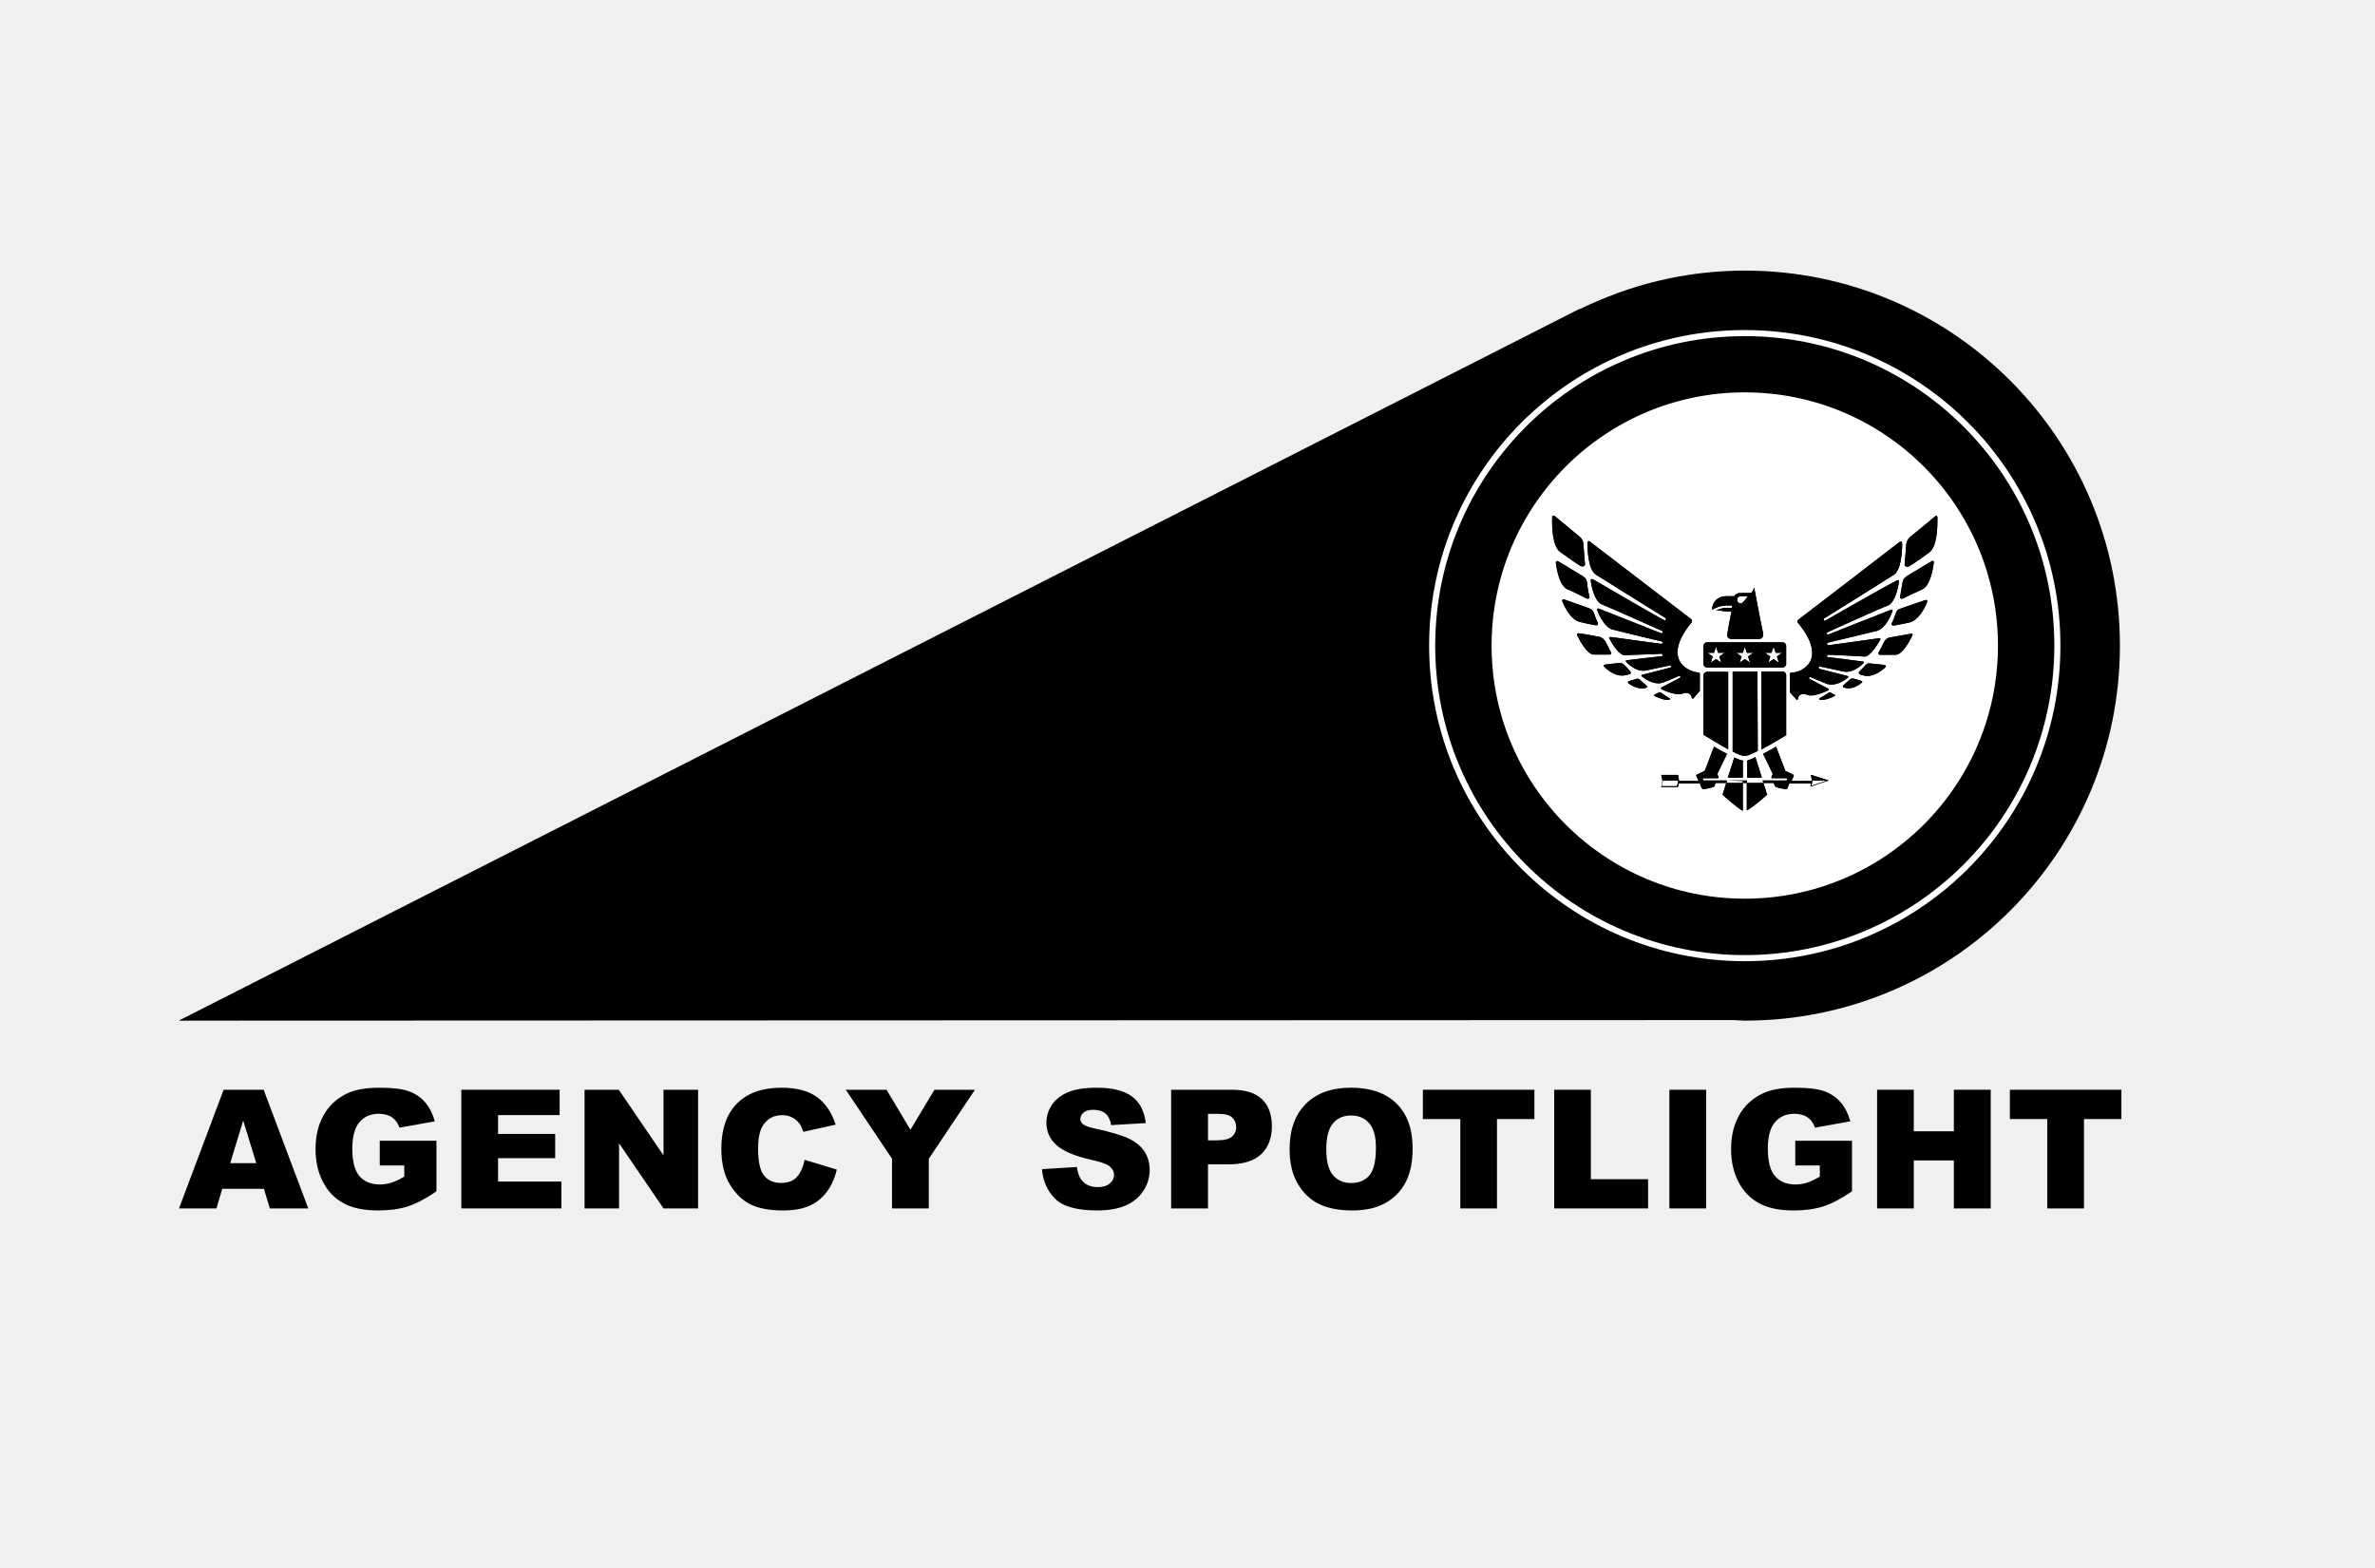
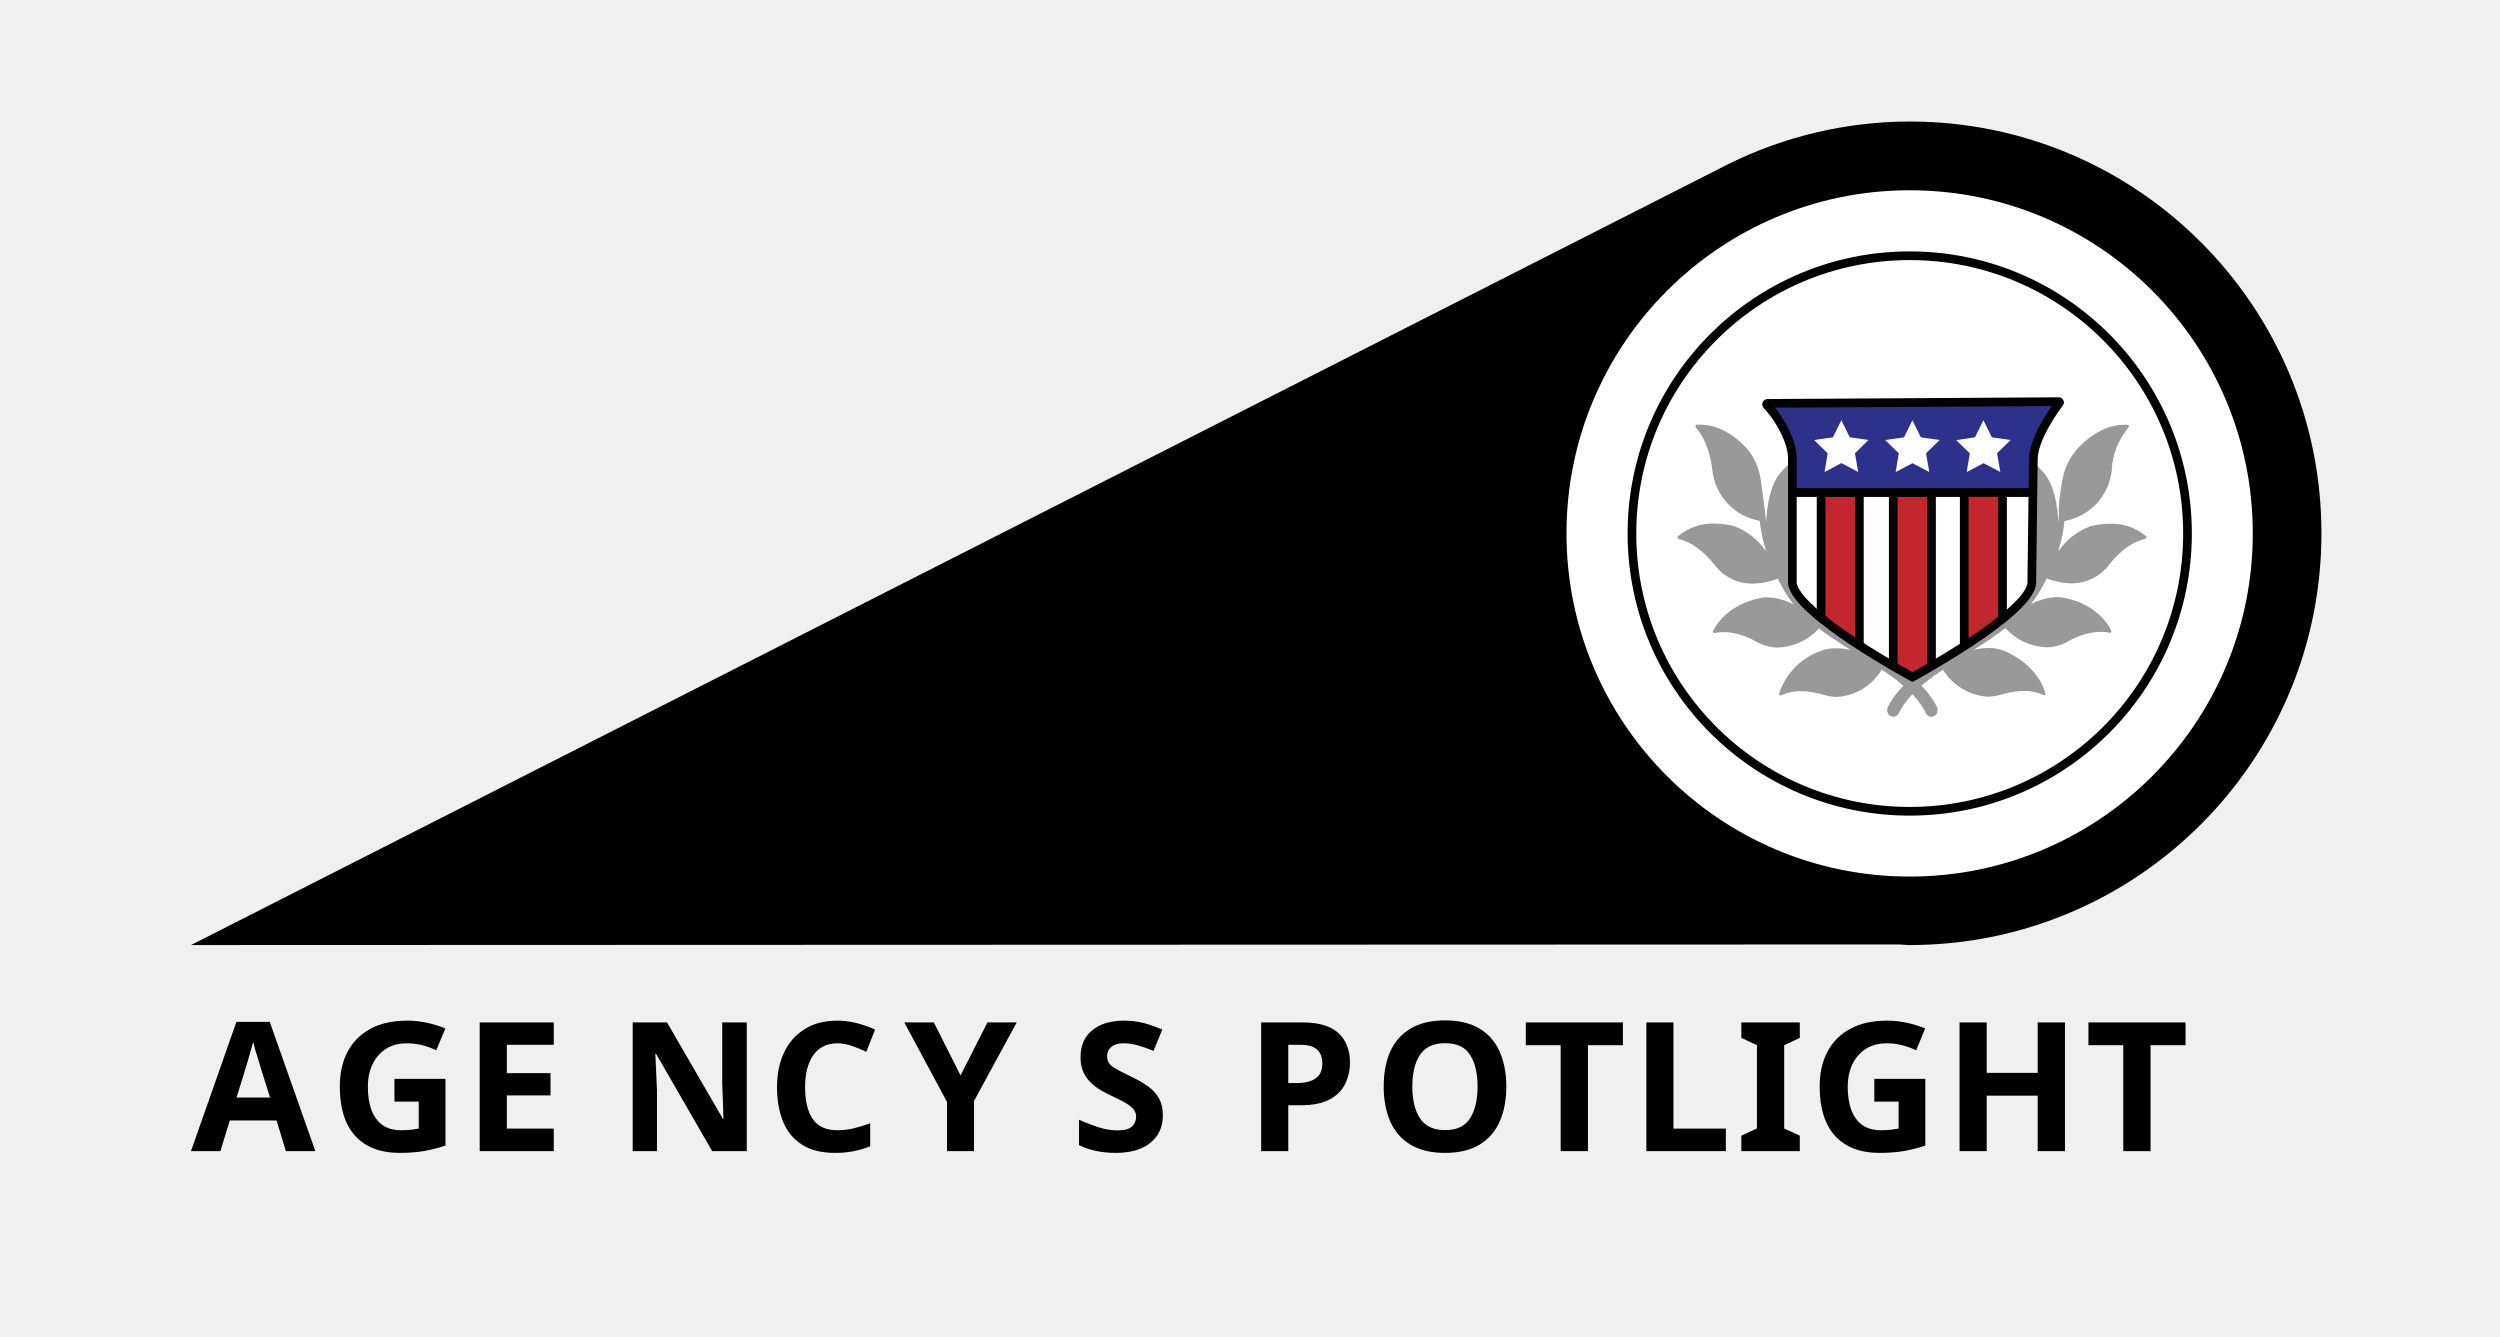
- <svg xmlns="http://www.w3.org/2000/svg" xmlns:xlink="http://www.w3.org/1999/xlink" version="1.1" id="Layer_1" x="0px" y="0px" width="233.989px" height="154.492px" viewBox="0 0 233.989 154.492" enable-background="new 0 0 233.989 154.492" xml:space="preserve">
-   <g>
-     <g>
-       <path d="M171.897,26.668c-5.844,0-11.35,1.392-16.265,3.807l-0.008-0.04L17.614,100.583l153.224-0.055    c0.354,0.012,0.7,0.055,1.06,0.055c20.417,0,36.959-16.535,36.959-36.956C208.856,43.204,192.314,26.668,171.897,26.668z" />
-       <g>
-         <path fill="none" stroke="#FFFFFF" stroke-width="0.6" stroke-miterlimit="10" d="M202.696,63.627     c0,17.017-13.786,30.797-30.799,30.797c-17.011,0-30.797-13.78-30.797-30.797c0-17.019,13.786-30.8,30.797-30.8     C188.91,32.827,202.696,46.608,202.696,63.627z" />
-         <path fill="#FFFFFF" d="M196.842,63.627c0,13.774-11.165,24.938-24.945,24.938c-13.776,0-24.943-11.163-24.943-24.938     c0-13.784,11.167-24.96,24.943-24.96C185.677,38.667,196.842,49.843,196.842,63.627z" />
-         <g>
-           <defs>
-             <path id="SVGID_1_" d="M173.658,76.917h-1.56v2.953c0.602-0.305,2.005-1.551,2.005-1.551L173.658,76.917z M173.581,76.644       l-0.638-2.029c-0.318,0.151-0.604,0.285-0.801,0.342v1.688H173.581z M170.152,76.917l-0.445,1.402c0,0,1.397,1.286,2,1.586       v-2.941L170.152,76.917z M171.707,76.644v-1.688c-0.203-0.033-0.483-0.139-0.843-0.298l-0.639,1.985H171.707z M175.062,64.702       l0.519-0.373h-0.643l-0.2-0.591l-0.203,0.591h-0.636l0.519,0.373l-0.201,0.602l0.521-0.354l0.521,0.354L175.062,64.702z        M172.221,64.702l0.519-0.373h-0.642l-0.193-0.591l-0.198,0.591h-0.639l0.516,0.373l-0.197,0.602l0.519-0.354l0.519,0.354       L172.221,64.702z M169.39,64.702l0.514-0.373h-0.639l-0.194-0.591l-0.201,0.591h-0.646l0.522,0.373l-0.202,0.602l0.526-0.354       l0.513,0.354L169.39,64.702z M175.976,63.659v1.759c0,0.206-0.157,0.366-0.358,0.366h-7.428c-0.202,0-0.361-0.16-0.361-0.366       v-1.759c0-0.203,0.159-0.356,0.361-0.356h7.466C175.819,63.303,175.976,63.456,175.976,63.659z M175.618,66.169h-2.077v7.683       c1.159-0.597,2.436-1.399,2.436-1.399v-5.918C175.976,66.34,175.819,66.169,175.618,66.169z M173.145,66.169h-2.44v7.891       c0.519,0.281,1.002,0.47,1.24,0.428c0.242,0,0.68-0.201,1.234-0.484L173.145,66.169z M178.455,77.447l1.557-0.53h-1.436       L178.455,77.447z M165.345,76.917h-1.514l-0.119,0.562h1.518L165.345,76.917z M180.173,76.917c0,0-1.719,0.562-1.759,0.592       c-0.038,0-0.038-0.029-0.038-0.029l0.038-0.266h-2.121c-0.079,0.233-0.198,0.43-0.198,0.464       c-0.038,0.125-0.161,0.125-0.199,0.093c-0.041,0-0.834-0.156-0.92-0.21c-0.075-0.052-0.117-0.081-0.117-0.113       c0-0.04-0.08-0.211-0.121-0.286h-5.709c-0.044,0.075-0.081,0.246-0.123,0.286c0,0.032-0.036,0.113-0.123,0.113       c-0.072,0.054-0.873,0.21-0.915,0.21c-0.039,0-0.119,0-0.2-0.093c-0.038-0.034-0.119-0.271-0.199-0.464h-2.077l-0.077,0.347       h-1.64l0.119-0.597l-0.119-0.598h1.64l0.115,0.598h1.92c-0.081-0.169-0.121-0.271-0.121-0.271s-0.04-0.078-0.082-0.168       c-0.039-0.075-0.039-0.158,0.042-0.19c0.08-0.058,0.762-0.362,0.762-0.362l0.92-2.393c0.521,0.316,0.521,0.316,1.282,0.707       l-0.966,1.99c0,0,0.04,0.143,0.119,0.248c0.04,0.119-0.04,0.168-0.079,0.168c-0.04,0-0.443,0-0.443,0s-0.873,0-0.954,0       c-0.08,0-0.08,0.035-0.08,0.068c0.038,0.088,0.08,0.156,0.08,0.156h8.19c0,0,0.038-0.122,0.076-0.156       c0.039-0.068,0-0.068-0.076-0.068c-0.085,0-0.957,0-0.957,0s-0.402,0-0.441,0c-0.036,0-0.121,0-0.086-0.168       c0.05-0.105,0.125-0.248,0.125-0.248l-0.96-1.99c0.76-0.391,0.76-0.391,1.276-0.707l0.92,2.393c0,0,0.637,0.305,0.756,0.362       c0.085,0.032,0.085,0.115,0.046,0.19c-0.046,0.09-0.082,0.168-0.082,0.168s-0.038,0.103-0.113,0.271h2.031l-0.119-0.545       c0,0,0-0.053,0.04-0.053C178.494,76.366,180.173,76.917,180.173,76.917z M172.187,58.751c-0.165,0-0.48,0-0.684,0       c-0.2,0-0.359,0.153-0.359,0.342c0,0.219,0.159,0.38,0.359,0.38C171.665,59.509,172.022,59.021,172.187,58.751z        M173.298,62.973c-0.274,0-0.916,0-1.354,0c-0.441,0-1.081,0-1.359,0c0,0-0.52,0-0.397-0.559       c0.037-0.325,0.234-1.31,0.397-2.16c-0.163,0-0.32,0-0.434,0c-0.484,0-0.722-0.149-1.081-0.065c0,0,0.396-0.287,1.081-0.287       h0.475c0-0.073,0.038-0.156,0.038-0.229h-0.64c-0.68,0-1.357,0.432-1.357,0.432c0-0.768,0.598-1.354,1.357-1.354h0.839       c0.204-0.309,0.522-0.309,0.522-0.309h0.519h0.434h0.085c0.159,0,0.316-0.236,0.396-0.559c0,0,0.761,4.006,0.88,4.498       C173.821,62.973,173.298,62.973,173.298,62.973z M156.564,59.946c-0.318-0.118-2.162-0.762-2.402-0.854       c-0.235-0.071-0.316,0.062-0.199,0.244c0.244,0.609,0.841,1.768,1.721,1.965c0.32,0.071,0.881,0.215,1.516,0.313       c0.125,0.03,0.323,0,0.202-0.271c-0.157-0.32-0.278-0.697-0.396-0.992C156.961,60.254,156.878,60.069,156.564,59.946z        M155.96,56.793c-0.239-0.131-2.359-1.444-2.43-1.465c-0.085-0.054-0.246-0.054-0.246,0.105       c0.085,0.68,0.361,2.278,1.117,2.638c0.401,0.137,1.043,0.467,1.92,0.91c0.119,0.04,0.316,0.04,0.28-0.158       c-0.121-0.468-0.201-0.939-0.242-1.424C156.284,57.028,156.163,56.948,155.96,56.793z M157.643,62.776       c0,0-1.878-0.362-2.043-0.362c-0.155-0.032-0.272,0.05-0.202,0.209c0.285,0.591,1.003,1.904,1.642,1.886       c0.284,0,0.882,0,1.56,0c0.08,0,0.201-0.083,0.124-0.236c-0.197-0.32-0.358-0.682-0.521-1.002       C157.965,62.863,157.643,62.776,157.643,62.776z M161.277,66.887c0,0-0.686,0.216-0.799,0.246       c-0.117,0.036-0.117,0.12-0.04,0.211c0.318,0.236,1.079,0.68,1.759,0.425c0.076-0.027,0.12-0.105,0.036-0.188       c-0.238-0.206-0.559-0.478-0.632-0.564C161.476,66.862,161.277,66.887,161.277,66.887z M156.003,53.675       c0-0.562-0.441-0.839-0.441-0.839l-1.795-1.487c-0.2-0.143-0.397-0.33-0.521-0.439c-0.196-0.154-0.321-0.115-0.321,0.092       c-0.038,0.835,0,2.883,0.842,3.438c0.32,0.194,0.956,0.707,1.916,1.317c0.277,0.165,0.479,0,0.479-0.163       c0-0.127-0.042-0.265-0.042-0.39L156.003,53.675z M163.396,68.259c-0.042,0.035-0.324,0.15-0.358,0.2       c-0.043,0-0.123,0.073,0,0.147c0.358,0.174,1.111,0.471,1.47,0.332c0.045-0.057,0.045-0.102-0.034-0.13       c-0.28-0.163-0.562-0.35-0.839-0.55C163.551,68.21,163.475,68.21,163.396,68.259z M159.482,65.343c0,0-1.204,0.121-1.361,0.154       c-0.155,0.046-0.155,0.127,0,0.287c0.405,0.361,1.161,0.959,2.037,0.75c0.123-0.035,0.203-0.035,0.32-0.079       c0.081,0,0.316-0.083,0.113-0.31c-0.193-0.24-0.388-0.457-0.634-0.682C159.76,65.304,159.482,65.343,159.482,65.343z        M167.468,66.372c0,0,0-0.094-0.119-0.094c-1.198-0.109-3.59-1.377-0.722-4.905c0.118-0.112,0.084-0.237,0-0.349       c-1.634-1.246-8.384-6.428-9.906-7.588c-0.196-0.184-0.32-0.117-0.32,0.075c0,0.765,0.08,2.653,0.843,3.126       c0.919,0.589,6.189,3.867,6.83,4.258c0.159,0.129-0.042,0.276-0.08,0.24c-0.083,0-5.716-3.252-7.032-4.035       c-0.157-0.072-0.24-0.029-0.24,0.126c0.083,0.657,0.401,2.039,1.083,2.329c0.875,0.346,5.31,2.334,5.955,2.626       c0.151,0.087,0,0.282-0.085,0.232c-0.082-0.032-5.035-1.991-6.152-2.431c-0.161-0.037-0.198,0-0.161,0.161       c0.199,0.503,0.722,1.712,1.561,1.91c0.998,0.246,4.234,1.046,4.791,1.159c0.162,0.057,0.081,0.242-0.038,0.242       c-0.082,0-3.999-0.557-4.995-0.68c-0.119,0-0.199,0.051-0.119,0.164c0.24,0.447,0.96,1.689,1.559,1.637       c0.638-0.05,3.037-0.104,3.556-0.151c0.157,0,0.157,0.204,0.038,0.249c-0.12,0-2.714,0.298-3.432,0.396       c-0.123,0-0.123,0.074-0.043,0.184c0.321,0.334,1.119,1.023,1.995,0.807c0.923-0.192,1.916-0.401,2.24-0.473       c0.161-0.046,0.242,0.143,0.119,0.195c-0.119,0.041-2.156,0.556-2.795,0.715c-0.123,0.035-0.123,0.121,0,0.193       c0.36,0.273,1.24,0.888,2.077,0.561c0.841-0.309,1.355-0.561,1.517-0.633c0.12-0.041,0.239,0.123,0.161,0.153       c-0.081,0.046-1.359,0.722-1.84,0.968c-0.12,0.088-0.12,0.107,0,0.193c0.437,0.213,1.518,0.632,1.995,0.443       c0.644-0.283,0.92,0.113,0.962,0.357c0.042,0.286,0.24,0,0.24,0l0.559-0.641V66.372z M186.804,60.371       c-0.123,0.33-0.242,0.702-0.399,1.002c-0.125,0.242,0.076,0.272,0.203,0.272c0.636-0.111,1.192-0.225,1.515-0.301       c0.877-0.209,1.479-1.361,1.719-1.955c0.076-0.234,0-0.316-0.2-0.234c-0.238,0.074-2.081,0.701-2.397,0.828       C186.921,60.069,186.842,60.254,186.804,60.371z M187.443,57.399c-0.08,0.416-0.163,0.956-0.24,1.424       c-0.038,0.198,0.16,0.198,0.279,0.158c0.879-0.443,1.518-0.709,1.921-0.91c0.757-0.359,1.039-1.958,1.115-2.638       c0.043-0.159-0.118-0.21-0.239-0.105c-0.077,0.021-2.2,1.334-2.44,1.465C187.641,56.948,187.526,57.028,187.443,57.399z        M185.6,63.303c-0.157,0.324-0.318,0.68-0.519,1.004c-0.072,0.167,0.043,0.221,0.123,0.221c0.684,0,1.276,0,1.564,0       c0.634,0,1.354-1.313,1.632-1.872c0.081-0.153,0-0.241-0.197-0.191c-0.163,0.038-2.041,0.363-2.041,0.363       S185.842,62.863,185.6,63.303z M182.253,66.966c-0.12,0.082-0.439,0.408-0.643,0.57c-0.084,0.078-0.036,0.205,0.04,0.205       c0.676,0.282,1.44-0.161,1.753-0.451c0.123-0.069,0.084-0.157-0.034-0.188c-0.117-0.055-0.801-0.24-0.801-0.24       S182.327,66.862,182.253,66.966z M187.683,55.224c0,0.125,0,0.289-0.042,0.414c0,0.156,0.197,0.307,0.481,0.156       c0.92-0.591,1.6-1.082,1.922-1.332c0.837-0.562,0.837-2.626,0.837-3.443c0-0.188-0.125-0.264-0.32-0.051       c-0.119,0.104-0.323,0.238-0.517,0.429l-1.799,1.476c0,0-0.407,0.291-0.445,0.832L187.683,55.224z M180.173,68.259       c-0.277,0.2-0.559,0.348-0.876,0.55c-0.082,0.028-0.082,0.073-0.042,0.13c0.359,0.139,1.153-0.158,1.479-0.332       c0.155-0.074,0.038-0.147,0-0.147c-0.041,0-0.325-0.165-0.361-0.2C180.333,68.21,180.257,68.21,180.173,68.259z        M183.845,65.497c-0.197,0.234-0.441,0.438-0.639,0.672c-0.194,0.203,0.046,0.286,0.12,0.33c0.121,0.035,0.2,0.035,0.321,0.08       c0.837,0.194,1.634-0.41,2.038-0.754c0.156-0.165,0.156-0.236,0-0.282c-0.159-0.046-1.356-0.147-1.356-0.147       S184.049,65.304,183.845,65.497z M176.339,68.21l0.555,0.627c0,0,0.203,0.308,0.244,0c0.034-0.271,0.316-0.627,0.956-0.346       c0.481,0.206,1.561-0.232,1.996-0.443c0.125-0.024,0.125-0.113,0-0.199c-0.476-0.234-1.714-0.904-1.835-0.962       c-0.083-0.067,0.038-0.229,0.159-0.144c0.201,0.076,0.682,0.305,1.519,0.631c0.839,0.317,1.718-0.271,2.077-0.555       c0.123-0.076,0.123-0.161,0-0.199c-0.64-0.165-2.713-0.686-2.795-0.715c-0.081-0.036-0.041-0.245,0.12-0.217       c0.279,0.043,1.319,0.291,2.239,0.48c0.873,0.203,1.678-0.48,1.996-0.773c0.119-0.141,0.077-0.194-0.044-0.2       c-0.718-0.102-3.312-0.43-3.437-0.43c-0.119,0-0.119-0.238,0.042-0.238c0.522,0,2.918,0.147,3.558,0.175       c0.557,0.031,1.274-1.188,1.555-1.642c0.037-0.12,0-0.161-0.12-0.161c-0.955,0.125-4.909,0.691-4.992,0.691       c-0.121,0-0.199-0.203-0.042-0.256c0.564-0.121,3.798-0.921,4.794-1.153c0.839-0.21,1.363-1.401,1.561-1.928       c0.036-0.149,0-0.237-0.165-0.149c-1.113,0.434-6.106,2.397-6.147,2.432c-0.121,0.039-0.236-0.154-0.076-0.235       c0.637-0.269,5.068-2.317,5.953-2.628c0.672-0.283,0.998-1.715,1.074-2.331c0.039-0.138-0.044-0.241-0.241-0.115       c-1.315,0.657-6.946,3.909-7.03,3.945c-0.081,0.05-0.238-0.099-0.081-0.232c0.642-0.401,5.955-3.713,6.831-4.277       c0.76-0.47,0.841-2.335,0.841-3.101c0-0.215-0.123-0.242-0.319-0.104c-1.52,1.175-8.268,6.37-9.911,7.615       c-0.115,0.062-0.115,0.229,0,0.348c2.884,3.529,0.481,4.857-0.72,4.873c-0.113,0-0.113,0.119-0.113,0.119V68.21z        M170.265,73.852c-1.16-0.654-2.437-1.441-2.437-1.441v-5.157v-0.674c0-0.207,0.159-0.368,0.361-0.368h2.075V73.852z" />
-           </defs>
-           <use xlink:href="#SVGID_1_" overflow="visible" />
-           <clipPath id="SVGID_2_">
-             <use xlink:href="#SVGID_1_" overflow="visible" />
-           </clipPath>
-           <rect x="150.916" y="48.819" clip-path="url(#SVGID_2_)" width="41.957" height="33.098" />
-         </g>
-       </g>
-     </g>
-     <g>
-       <path d="M26.001,117.159h-4.104l-0.57,1.931h-3.69l4.396-11.695h3.943l4.395,11.695h-3.785L26.001,117.159z M25.25,114.631    l-1.29-4.205l-1.278,4.205H25.25z" />
-       <path d="M37.415,114.854v-2.433H43v4.986c-1.069,0.729-2.015,1.224-2.836,1.487c-0.822,0.263-1.797,0.396-2.924,0.396    c-1.388,0-2.521-0.236-3.395-0.711c-0.875-0.473-1.554-1.178-2.034-2.114c-0.482-0.936-0.723-2.011-0.723-3.223    c0-1.277,0.264-2.387,0.79-3.332c0.527-0.943,1.298-1.66,2.313-2.149c0.793-0.377,1.858-0.566,3.199-0.566    c1.292,0,2.259,0.116,2.9,0.351s1.173,0.598,1.596,1.09c0.423,0.491,0.74,1.115,0.954,1.871l-3.487,0.622    c-0.144-0.441-0.386-0.779-0.729-1.014s-0.781-0.352-1.312-0.352c-0.793,0-1.425,0.275-1.896,0.826    c-0.47,0.551-0.707,1.422-0.707,2.613c0,1.267,0.238,2.17,0.715,2.713c0.476,0.542,1.139,0.813,1.989,0.813    c0.405,0,0.79-0.058,1.157-0.176c0.368-0.117,0.787-0.316,1.26-0.599v-1.101H37.415z" />
-       <path d="M45.449,107.395h9.686v2.497h-6.063v1.858h5.625v2.386h-5.625v2.306h6.238v2.648h-9.861V107.395z" />
-       <path d="M57.591,107.395h3.375l4.404,6.471v-6.471h3.407v11.695H65.37l-4.38-6.422v6.422h-3.399V107.395z" />
-       <path d="M79.276,114.303l3.167,0.958c-0.212,0.888-0.548,1.631-1.005,2.226c-0.457,0.596-1.025,1.045-1.703,1.349    c-0.679,0.303-1.541,0.455-2.589,0.455c-1.272,0-2.311-0.186-3.116-0.555c-0.805-0.37-1.501-1.019-2.086-1.949    c-0.584-0.931-0.877-2.121-0.877-3.572c0-1.934,0.514-3.422,1.543-4.461c1.029-1.039,2.485-1.559,4.369-1.559    c1.473,0,2.631,0.298,3.475,0.893c0.843,0.597,1.468,1.512,1.878,2.745l-3.192,0.71c-0.111-0.355-0.228-0.616-0.351-0.781    c-0.202-0.277-0.45-0.49-0.742-0.638c-0.292-0.15-0.619-0.224-0.981-0.224c-0.819,0-1.446,0.329-1.882,0.987    c-0.33,0.489-0.495,1.257-0.495,2.304c0,1.296,0.196,2.185,0.591,2.665c0.394,0.481,0.946,0.722,1.659,0.722    c0.692,0,1.214-0.194,1.568-0.583C78.86,115.606,79.116,115.043,79.276,114.303z" />
-       <path d="M83.327,107.395h4.015l2.357,3.944l2.361-3.944h3.993l-4.547,6.797v4.898h-3.623v-4.898L83.327,107.395z" />
-       <path d="M102.657,115.22l3.439-0.214c0.074,0.558,0.226,0.984,0.455,1.275c0.372,0.475,0.904,0.71,1.596,0.71    c0.516,0,0.914-0.121,1.192-0.362c0.28-0.241,0.419-0.522,0.419-0.842c0-0.303-0.133-0.574-0.4-0.813    c-0.265-0.24-0.882-0.466-1.85-0.678c-1.585-0.357-2.716-0.831-3.392-1.422c-0.681-0.589-1.021-1.342-1.021-2.257    c0-0.601,0.174-1.169,0.522-1.704c0.349-0.534,0.872-0.955,1.573-1.261c0.699-0.305,1.658-0.458,2.875-0.458    c1.496,0,2.635,0.277,3.42,0.834c0.784,0.556,1.25,1.439,1.399,2.652l-3.407,0.199c-0.091-0.526-0.28-0.909-0.57-1.148    c-0.29-0.239-0.69-0.359-1.201-0.359c-0.419,0-0.737,0.089-0.949,0.268c-0.212,0.178-0.319,0.396-0.319,0.649    c0,0.188,0.088,0.354,0.263,0.504c0.171,0.154,0.575,0.298,1.213,0.431c1.58,0.341,2.711,0.685,3.395,1.032    c0.684,0.35,1.182,0.78,1.493,1.297s0.466,1.093,0.466,1.731c0,0.749-0.208,1.441-0.623,2.075    c-0.415,0.633-0.995,1.112-1.739,1.439c-0.745,0.327-1.684,0.491-2.817,0.491c-1.988,0-3.366-0.384-4.132-1.15    C103.192,117.374,102.758,116.402,102.657,115.22z" />
-       <path d="M115.383,107.395h6.008c1.308,0,2.288,0.31,2.939,0.932c0.651,0.623,0.978,1.51,0.978,2.658    c0,1.18-0.354,2.104-1.064,2.769c-0.711,0.664-1.794,0.996-3.252,0.996h-1.979v4.341h-3.63V107.395z M119.013,112.381h0.886    c0.697,0,1.187-0.122,1.468-0.364c0.282-0.241,0.423-0.552,0.423-0.928c0-0.369-0.123-0.679-0.367-0.935    c-0.245-0.255-0.704-0.384-1.38-0.384h-1.029V112.381z" />
-       <path d="M127.054,113.25c0-1.91,0.532-3.396,1.596-4.46c1.064-1.063,2.545-1.596,4.444-1.596c1.946,0,3.446,0.522,4.5,1.567    c1.053,1.046,1.579,2.51,1.579,4.393c0,1.366-0.229,2.488-0.689,3.362c-0.461,0.876-1.125,1.557-1.995,2.043    s-1.953,0.73-3.251,0.73c-1.319,0-2.411-0.211-3.275-0.631c-0.864-0.419-1.564-1.085-2.103-1.995    C127.323,115.755,127.054,114.616,127.054,113.25z M130.668,113.266c0,1.181,0.22,2.029,0.659,2.545    c0.438,0.517,1.035,0.774,1.791,0.774c0.775,0,1.376-0.253,1.802-0.758s0.639-1.413,0.639-2.721c0-1.102-0.223-1.905-0.666-2.413    c-0.444-0.508-1.047-0.762-1.808-0.762c-0.729,0-1.312,0.258-1.755,0.773C130.889,111.221,130.668,112.075,130.668,113.266z" />
-       <path d="M140.186,107.395h10.986v2.888h-3.686v8.808h-3.614v-8.808h-3.687V107.395z" />
-       <path d="M153.119,107.395h3.614v8.816h5.64v2.879h-9.254V107.395z" />
-       <path d="M164.471,107.395h3.622v11.695h-3.622V107.395z" />
-       <path d="M176.876,114.854v-2.433h5.585v4.986c-1.068,0.729-2.015,1.224-2.836,1.487c-0.821,0.263-1.797,0.396-2.924,0.396    c-1.389,0-2.521-0.236-3.395-0.711c-0.875-0.473-1.554-1.178-2.034-2.114c-0.482-0.936-0.723-2.011-0.723-3.223    c0-1.277,0.264-2.387,0.79-3.332c0.526-0.943,1.298-1.66,2.313-2.149c0.793-0.377,1.858-0.566,3.199-0.566    c1.292,0,2.259,0.116,2.899,0.351c0.642,0.234,1.173,0.598,1.597,1.09c0.423,0.491,0.74,1.115,0.953,1.871l-3.487,0.622    c-0.144-0.441-0.386-0.779-0.729-1.014c-0.343-0.234-0.78-0.352-1.312-0.352c-0.793,0-1.424,0.275-1.895,0.826    s-0.707,1.422-0.707,2.613c0,1.267,0.238,2.17,0.715,2.713c0.477,0.542,1.14,0.813,1.99,0.813c0.404,0,0.79-0.058,1.157-0.176    c0.367-0.117,0.787-0.316,1.26-0.599v-1.101H176.876z" />
-       <path d="M184.934,107.395h3.614v4.092h3.949v-4.092h3.631v11.695h-3.631v-4.731h-3.949v4.731h-3.614V107.395z" />
-       <path d="M198.017,107.395h10.986v2.888h-3.686v8.808h-3.614v-8.808h-3.687V107.395z" />
-     </g>
+ <svg xmlns="http://www.w3.org/2000/svg" id="Layer_1" data-name="Layer 1" viewBox="0 0 288 153.94">
+   <defs>
+     <style>.cls-1{fill:none;}.cls-1,.cls-12,.cls-13,.cls-3{stroke:#000;stroke-miterlimit:10;}.cls-2,.cls-3{fill:#fff;}.cls-4{font-size:20.76px;font-family:Arial-Black, Arial Black;font-weight:800;}.cls-5{letter-spacing:-0.01em;}.cls-6{letter-spacing:0.02em;}.cls-7{letter-spacing:-0.01em;}.cls-8{letter-spacing:-0.01em;}.cls-9{letter-spacing:-0.01em;}.cls-10{fill:#999;}.cls-11{clip-path:url(#clip-path);}.cls-12{fill:#c1272d;}.cls-13{fill:#2e318a;}</style>
+     <clipPath id="clip-path">
+       <path class="cls-1" d="M234.06,67.25C233.64,70.77,220.31,78,220.31,78s-13.4-7.24-13.83-10.82c0,0,0-13.17,0-14.34,0-2.39-2-5.26-2.93-6.16-.11-.11,0-.21.06-.21l33.55-.2a.09.09,0,0,1,.08.15c-.54.68-3,4.11-3,6.52C234.22,53.77,234.06,67.25,234.06,67.25Z" />
+     </clipPath>
+   </defs>
+   <path d="M220,14a47.16,47.16,0,0,0-20.87,4.89v0L22,108.87l196.63-.07c.46,0,.9.07,1.36.07A47.43,47.43,0,1,0,220,14Z" />
+   <path class="cls-2" d="M259.52,61.44A39.53,39.53,0,1,1,220,21.92,39.52,39.52,0,0,1,259.52,61.44Z" />
+   <path class="cls-3" d="M252,61.46a32,32,0,1,1-32-32A32,32,0,0,1,252,61.46Z" />
+   <text class="cls-4" transform="translate(22 132.61)">
+     <tspan class="cls-5">A</tspan>
+     <tspan class="cls-6" x="15.94" y="0">GE</tspan>
+     <tspan x="49.01" y="0">N</tspan>
+     <tspan class="cls-7" x="66.31" y="0">C</tspan>
+     <tspan class="cls-6" x="82.17" y="0">Y S</tspan>
+     <tspan class="cls-8" x="121.41" y="0">P</tspan>
+     <tspan class="cls-9" x="136.2" y="0">O</tspan>
+     <tspan class="cls-6" x="153.35" y="0">TLIGHT</tspan>
+   </text>
+   <line class="cls-10" x1="202.47" y1="57.92" x2="203.13" y2="62.07" />
+   <path class="cls-10" d="M247.28,61.81Z" />
+   <path class="cls-10" d="M247.28,61.81A6.16,6.16,0,0,0,243,60.34a9,9,0,0,0-2.14.27,7.54,7.54,0,0,0-3.71,2.88.42.42,0,0,0,0-.12,18.26,18.26,0,0,0,.68-3.35,6.64,6.64,0,0,0,5.44-5.77,8.24,8.24,0,0,1,1.92-5,.19.19,0,0,0,.05-.19.17.17,0,0,0-.13-.13,4.07,4.07,0,0,0-.43,0c-.88,0-3.18.28-5.5,2.93a7.31,7.31,0,0,0-1.54,3.19,25.64,25.64,0,0,0-.41,2.65c-.11.81,0,1.58-.11,2.4-.09-1.81-.46-4.25-1.71-5.68-2.32-2.64-4.62-2.93-5.5-2.93a2.89,2.89,0,0,0-.43,0,.17.17,0,0,0-.13.13.22.22,0,0,0,.05.19s1.55,1.49,1.93,5a6.28,6.28,0,0,0,2.8,4.63h-1.78A6.83,6.83,0,0,0,228.69,58a.15.15,0,0,0-.17.06.23.23,0,0,0,0,.2,8.64,8.64,0,0,1,.05,5.38,7.13,7.13,0,0,0,2.62,7.32c-.85.66-1.67,1.21-2.27,1.59s-1.22.75-1.81,1.11a4.92,4.92,0,0,0,.79-1.73c.69-3.45-.77-5.24-.83-5.31a.18.18,0,0,0-.18-.06.22.22,0,0,0-.11.16,6,6,0,0,1-2,3.35,5.45,5.45,0,0,0-1.19,5.68c-.27.16-.53.32-.78.49a23.8,23.8,0,0,0-2.39,1.73l-.1.08-.1-.08a26.36,26.36,0,0,0-2.39-1.73c-.25-.17-.51-.33-.79-.49A5.45,5.45,0,0,0,215.84,70a6.12,6.12,0,0,1-2-3.35.19.19,0,0,0-.11-.16.16.16,0,0,0-.17.06c-.06.07-1.52,1.86-.83,5.31a4.72,4.72,0,0,0,.78,1.73c-.59-.36-1.19-.72-1.8-1.11a27.64,27.64,0,0,1-2.28-1.59,7.11,7.11,0,0,0,2.63-7.32,8.64,8.64,0,0,1,.05-5.38.2.2,0,0,0,0-.2.14.14,0,0,0-.17-.06,6.8,6.8,0,0,0-3.71,3.5h-1.78a6.28,6.28,0,0,0,2.8-4.63,8.27,8.27,0,0,1,1.92-5,.22.22,0,0,0,.06-.19.18.18,0,0,0-.14-.13,2.43,2.43,0,0,0-.43,0c-.88,0-3.18.29-5.5,2.93-1.25,1.43-1.61,3.87-1.7,5.68-.05-.37-.1-.75-.12-1.12l-.5-3.72a7.31,7.31,0,0,0-1.44-3.4c-2.32-2.65-4.63-2.93-5.51-2.93a3.53,3.53,0,0,0-.42,0,.15.15,0,0,0-.13.13.21.21,0,0,0,0,.19s1.55,1.47,1.93,5A6.63,6.63,0,0,0,202.72,60a17.49,17.49,0,0,0,.69,3.35c0,.05,0,.08,0,.12a7.54,7.54,0,0,0-3.71-2.88,9,9,0,0,0-2.15-.27,6.15,6.15,0,0,0-4.25,1.47.19.19,0,0,0-.05.19.17.17,0,0,0,.14.12s2,.29,4.11,2.95A5.41,5.41,0,0,0,202,67.23a7.68,7.68,0,0,0,2.79-.57c.14.28.29.55.44.83l.57,1c.21.3.4.6.65.91.07.09.14.16.2.25a7.06,7.06,0,0,0-3.06-.84,3.48,3.48,0,0,0-.73.07c-4.19.82-5.45,3.67-5.5,3.8a.17.17,0,0,0,0,.19.18.18,0,0,0,.17.06s1.94-.61,4.82,1a5.08,5.08,0,0,0,2.51.67,6.74,6.74,0,0,0,4.68-2.2c.49.38,1,.76,1.64,1.17s1.36.9,2,1.31a7.52,7.52,0,0,0-1.7-.2,4.57,4.57,0,0,0-1.81.34,7.72,7.72,0,0,0-4.72,4.9.21.21,0,0,0,.06.18.17.17,0,0,0,.18,0,5.24,5.24,0,0,1,2.34-.47,8.84,8.84,0,0,1,2.57.42,5.41,5.41,0,0,0,1.52.24,6.51,6.51,0,0,0,5.16-3.15l.39.26A24,24,0,0,1,219.28,79c-.2.2-.39.4-.56.6a8.86,8.86,0,0,0-1.21,1.78.87.87,0,0,0-.09.59.78.78,0,0,0,.33.49.67.67,0,0,0,.37.11.72.72,0,0,0,.61-.37l.25-.49a7.58,7.58,0,0,1,.76-1.09c.17-.21.36-.43.57-.65.21.22.4.44.57.65a6.8,6.8,0,0,1,.75,1.09l.26.49a.7.7,0,0,0,.61.37.7.7,0,0,0,.37-.11.76.76,0,0,0,.32-.49.81.81,0,0,0-.08-.59l-.28-.5a9.1,9.1,0,0,0-.93-1.28c-.17-.2-.36-.4-.56-.6a24,24,0,0,1,2.11-1.59l.38-.26A6.53,6.53,0,0,0,229,80.26a5.42,5.42,0,0,0,1.53-.24,8.84,8.84,0,0,1,2.57-.42,5.24,5.24,0,0,1,2.34.47.17.17,0,0,0,.18,0,.18.18,0,0,0,0-.18c0-.13-.75-3.2-4.71-4.9a4.64,4.64,0,0,0-1.81-.34,7.61,7.61,0,0,0-1.71.2c.66-.41,1.34-.85,2-1.31s1.15-.79,1.64-1.17a6.72,6.72,0,0,0,4.68,2.2,5,5,0,0,0,2.5-.67c2.89-1.6,4.82-1,4.83-1a.18.18,0,0,0,.17-.06.19.19,0,0,0,0-.19c-.05-.13-1.31-3-5.49-3.8a3.51,3.51,0,0,0-.74-.07,7.14,7.14,0,0,0-3.06.84l.21-.25c.25-.31.44-.61.65-.91l.57-1c.15-.28.3-.55.43-.83a7.78,7.78,0,0,0,2.8.57,5.43,5.43,0,0,0,4.41-2.16c2.07-2.66,4.08-2.95,4.11-2.95a.21.21,0,0,0,.14-.12A.19.19,0,0,0,247.28,61.81ZM207.1,68.69l.25-1.65a17.61,17.61,0,0,0,.75,2.73A12.79,12.79,0,0,1,207.1,68.69Zm27-.82a9.2,9.2,0,0,1-.61.82c-.32.38-.66.74-1,1.08a18.16,18.16,0,0,0,.66-2.22l.17,1.14,1.21-1.47Z" />
+   <g class="cls-11">
+     <rect class="cls-3" x="205" y="56.72" width="29.74" height="23.13" />
+     <rect class="cls-12" x="218.1" y="56.73" width="4.41" height="23.13" />
+     <rect class="cls-12" x="226.28" y="56.64" width="4.41" height="23.13" />
+     <rect class="cls-12" x="209.79" y="56.72" width="4.41" height="23.13" />
+     <rect class="cls-13" x="198.89" y="45.71" width="38.56" height="11.02" />
  </g>
+   <path class="cls-1" d="M234.06,67.25C233.64,70.77,220.31,78,220.31,78s-13.4-7.24-13.83-10.82c0,0,0-13.17,0-14.34,0-2.39-2-5.26-2.93-6.16-.11-.11,0-.21.06-.21l33.55-.2a.09.09,0,0,1,.08.15c-.54.68-3,4.11-3,6.52C234.22,53.77,234.06,67.25,234.06,67.25Z" />
+   <polygon class="cls-2" points="215.25 50.69 213.69 52.21 214.06 54.37 212.12 53.35 210.19 54.38 210.55 52.22 208.98 50.69 211.15 50.38 212.12 48.41 213.09 50.37 215.25 50.69" />
+   <polygon class="cls-2" points="223.44 50.69 221.88 52.22 222.25 54.37 220.31 53.36 218.38 54.38 218.74 52.22 217.17 50.69 219.34 50.38 220.31 48.41 221.28 50.38 223.44 50.69" />
+   <polygon class="cls-2" points="231.62 50.69 230.06 52.22 230.44 54.37 228.5 53.36 226.56 54.38 226.92 52.22 225.35 50.7 227.52 50.38 228.49 48.41 229.46 50.38 231.62 50.69" />
</svg>
